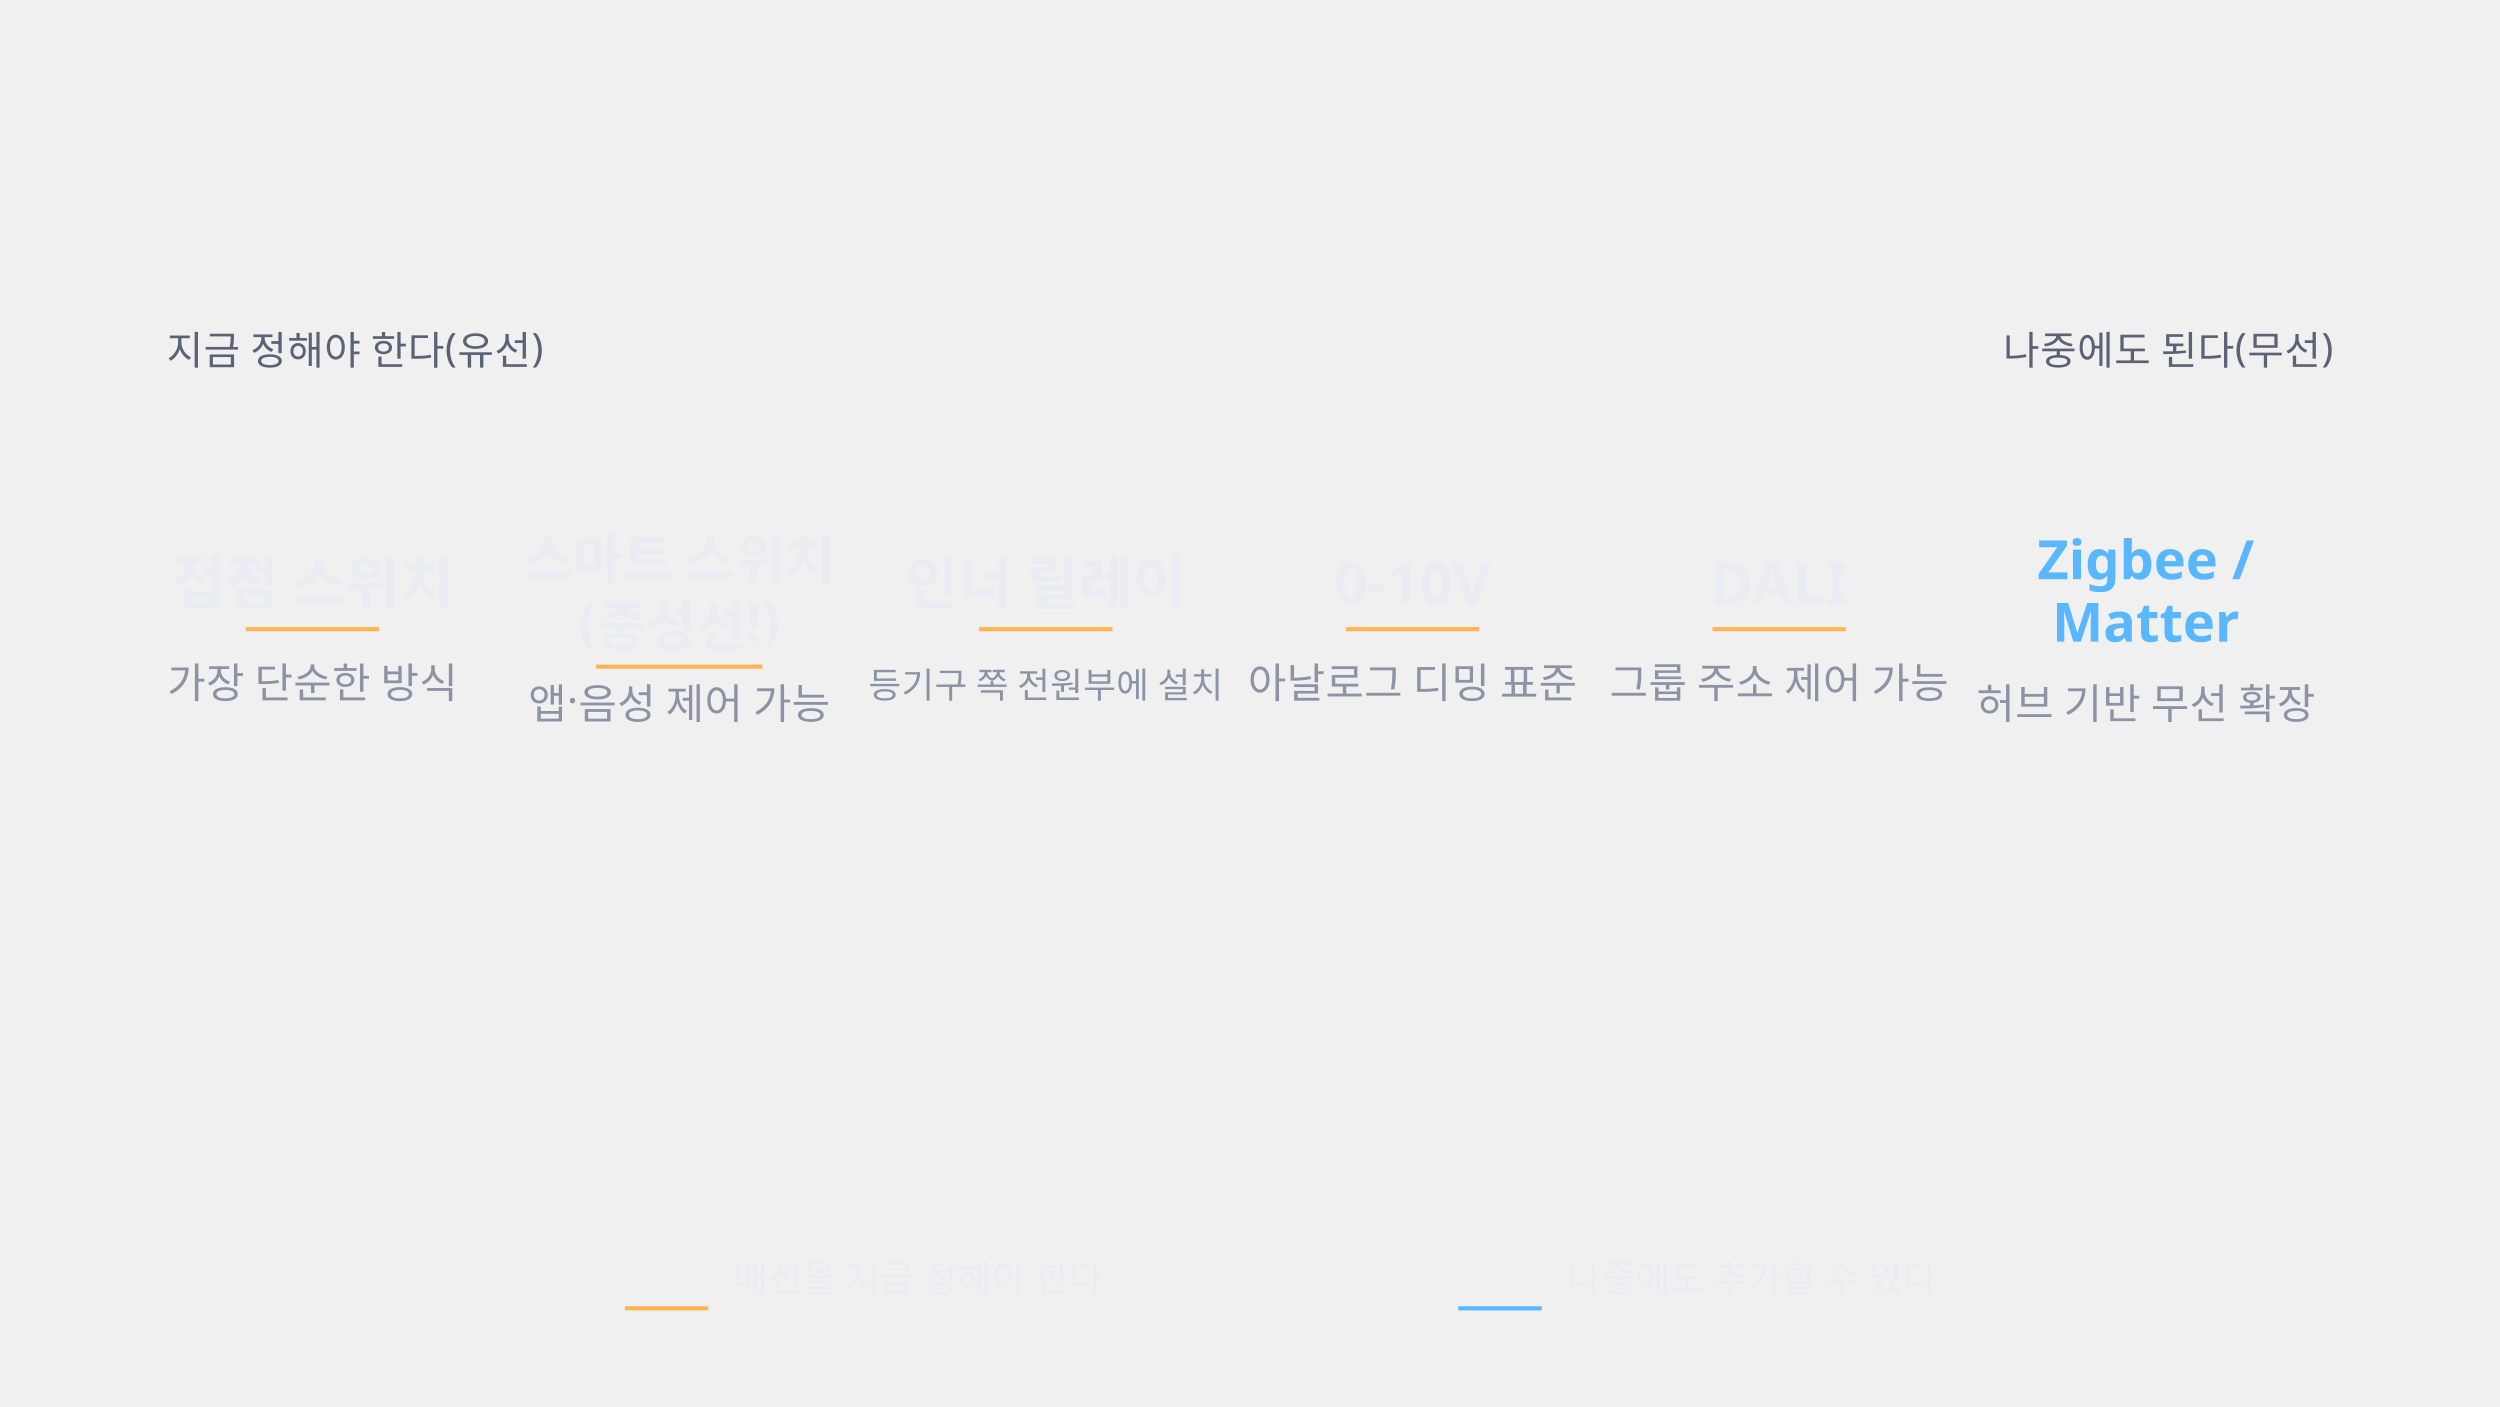
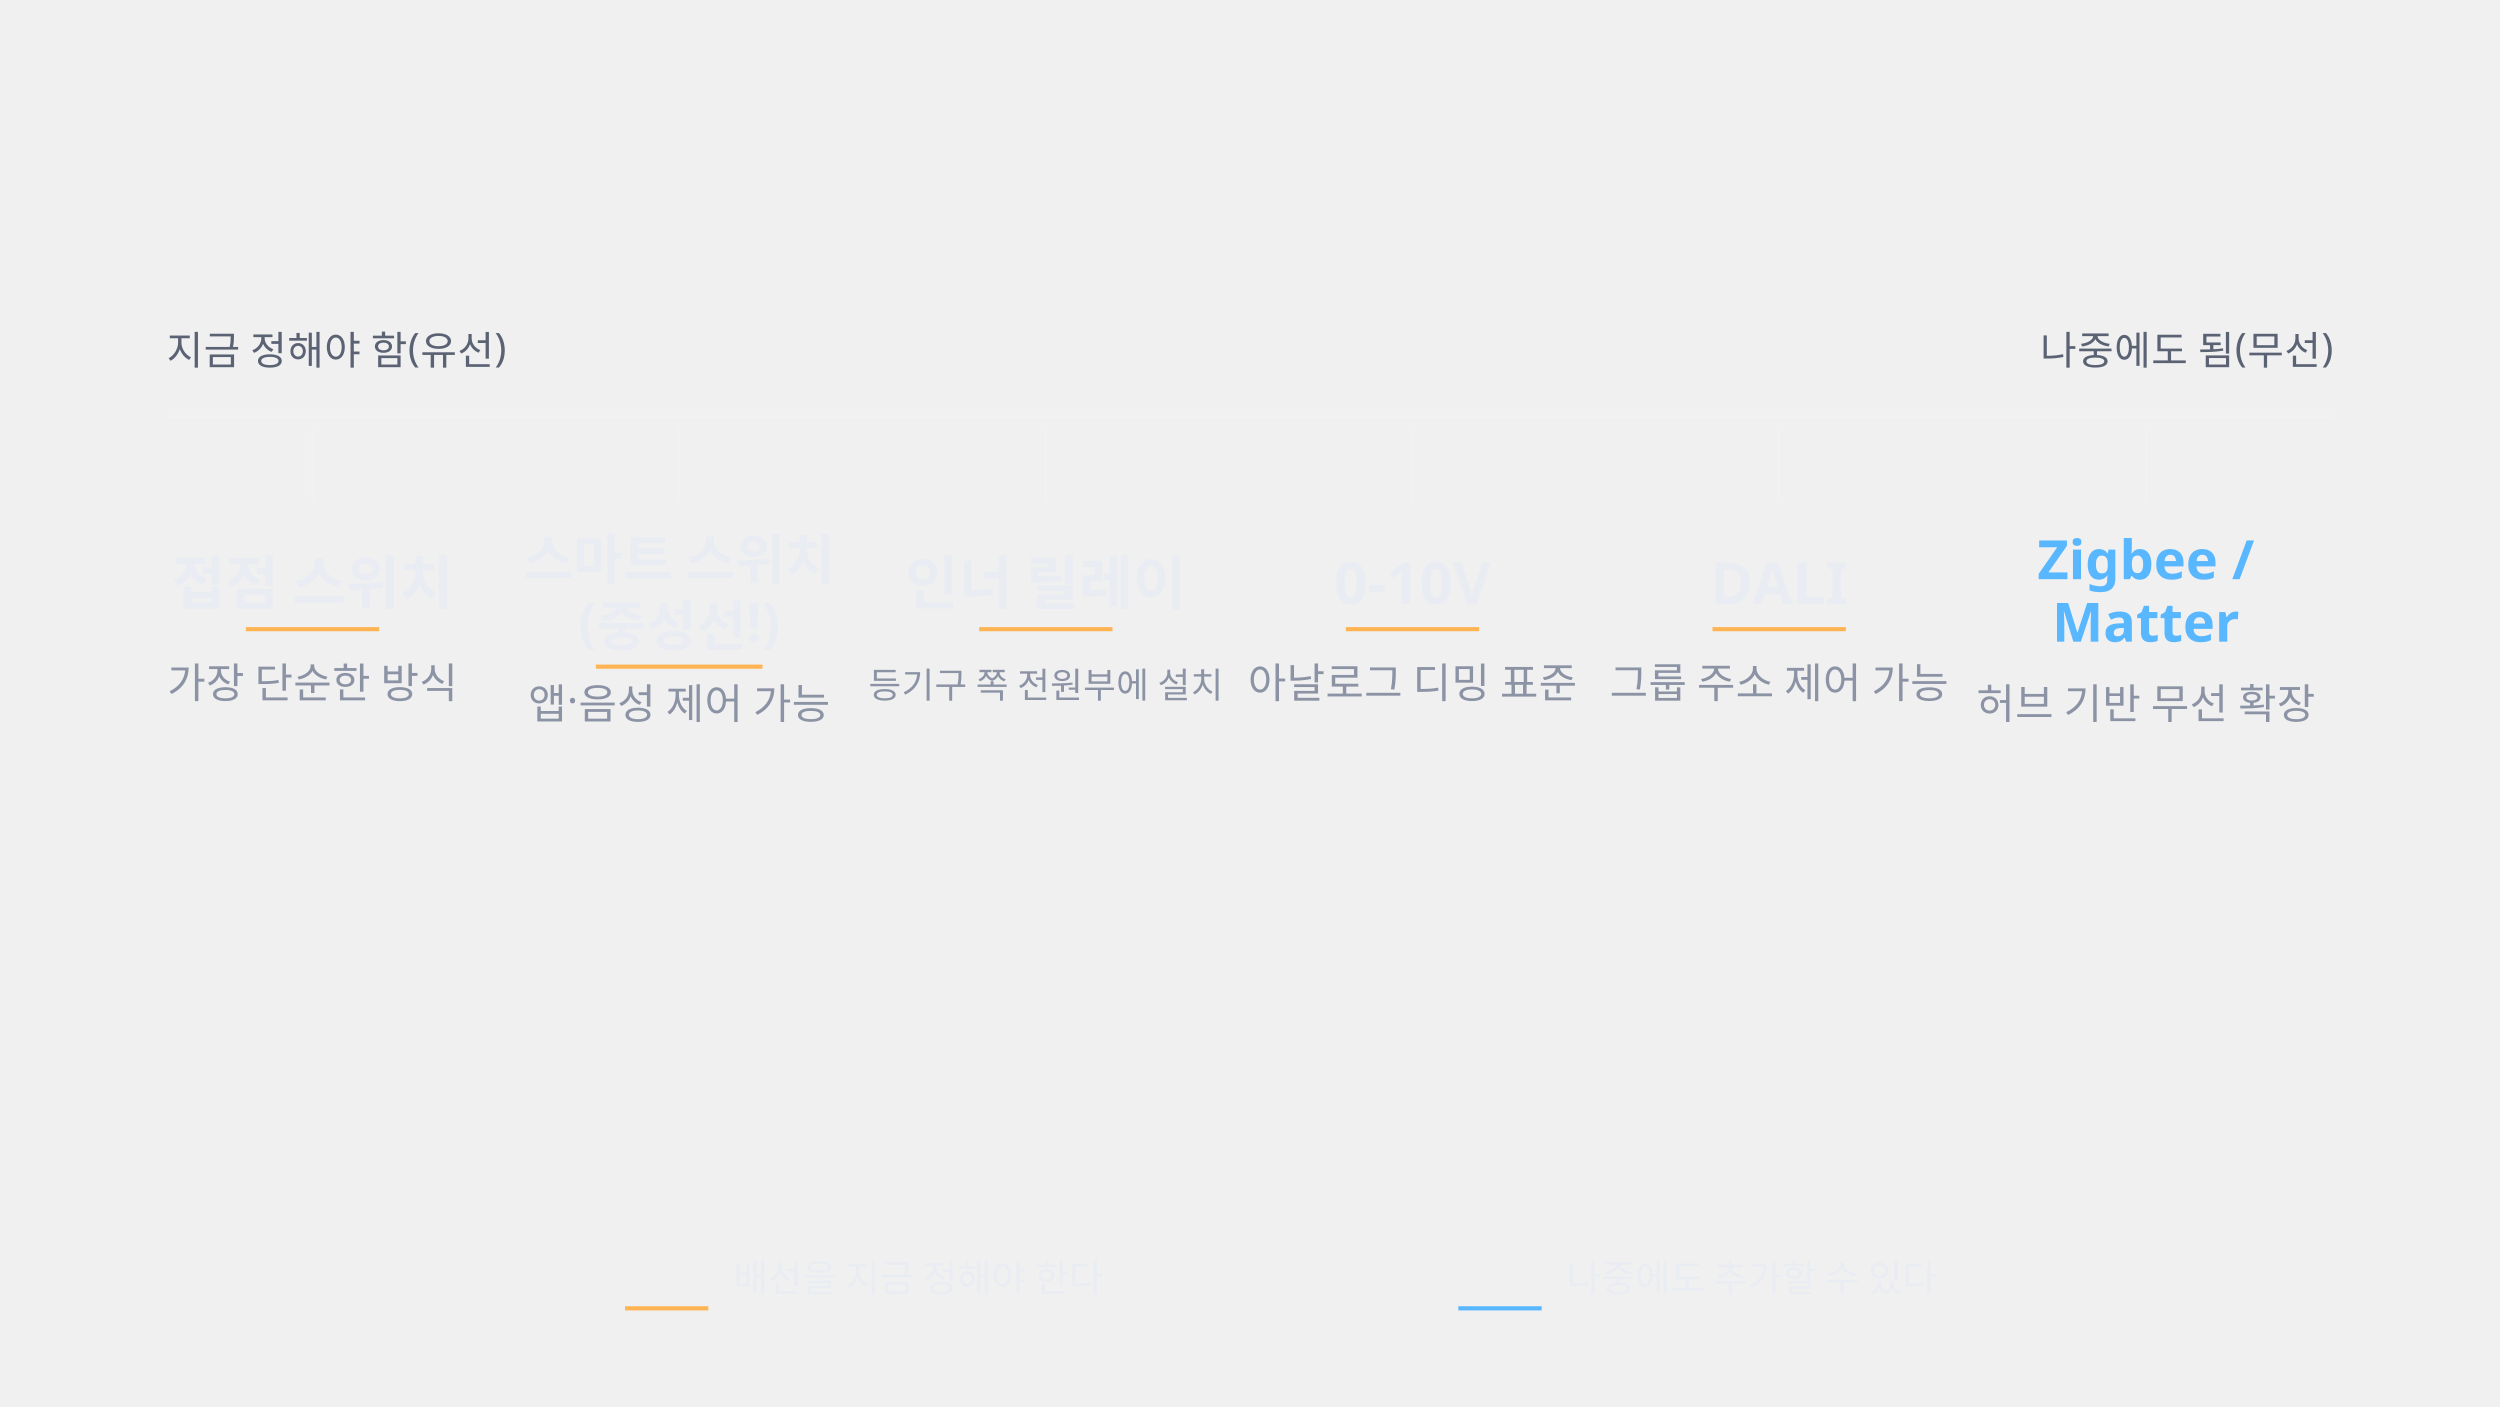
<svg xmlns="http://www.w3.org/2000/svg" viewBox="0 0 1200 675" font-family="Pretendard, Apple SD Gothic Neo, sans-serif">
-   <text x="80" y="175" fill="#5a6274" font-size="19" letter-spacing="0.3" text-anchor="start">지금 정해야 한다(유선)</text>
-   <text x="1120" y="175" fill="#5a6274" font-size="19" letter-spacing="0.3" text-anchor="end">나중에도 된다(무선)</text>
+   <text x="80" y="175" fill="#5a6274" font-size="19" letter-spacing="0.3" text-anchor="start">지금 정해야 함(유선)</text>
+   <text x="1120" y="175" fill="#5a6274" font-size="19" letter-spacing="0.3" text-anchor="end">나중에도 됨(무선)</text>
  <line x1="80" y1="200" x2="1120" y2="200" stroke="#ffffff" stroke-opacity="0.12" stroke-width="1" />
  <line x1="150" y1="206" x2="150" y2="240" stroke="#ffffff" stroke-opacity="0.15" stroke-width="1" />
  <line x1="326" y1="206" x2="326" y2="240" stroke="#ffffff" stroke-opacity="0.15" stroke-width="1" />
  <line x1="502" y1="206" x2="502" y2="240" stroke="#ffffff" stroke-opacity="0.15" stroke-width="1" />
  <line x1="678" y1="206" x2="678" y2="240" stroke="#ffffff" stroke-opacity="0.15" stroke-width="1" />
  <line x1="854" y1="206" x2="854" y2="240" stroke="#ffffff" stroke-opacity="0.15" stroke-width="1" />
  <line x1="1030" y1="206" x2="1030" y2="240" stroke="#ffffff" stroke-opacity="0.15" stroke-width="1" />
  <g>
    <text x="150" y="290" fill="#e9ecf2" font-size="28" font-weight="600" text-anchor="middle">접점 스위치</text>
    <line x1="118" y1="302" x2="182" y2="302" stroke="#ffb454" stroke-width="2" />
    <text x="150" y="335" fill="#8b93a5" font-size="20" letter-spacing="0.2" text-anchor="middle">가장 단순한 방식</text>
  </g>
  <g>
    <text x="326" y="278" fill="#e9ecf2" font-size="26" font-weight="600" text-anchor="middle">스마트 스위치</text>
    <text x="326" y="308" fill="#e9ecf2" font-size="26" font-weight="600" text-anchor="middle">(중성선!)</text>
    <line x1="286" y1="320" x2="366" y2="320" stroke="#ffb454" stroke-width="2" />
    <text x="326" y="345" fill="#8b93a5" font-size="20" letter-spacing="0.2" text-anchor="middle">앱·음성 제어 가능</text>
  </g>
  <g>
    <text x="502" y="290" fill="#e9ecf2" font-size="28" font-weight="600" text-anchor="middle">인너 릴레이</text>
    <line x1="470" y1="302" x2="534" y2="302" stroke="#ffb454" stroke-width="2" />
    <text x="502" y="335" fill="#8b93a5" font-size="17" letter-spacing="0.2" text-anchor="middle">등기구 쪽 전원부에 설치</text>
  </g>
  <g>
    <text x="678" y="290" fill="#e9ecf2" font-size="28" font-weight="600" text-anchor="middle">0-10V</text>
    <line x1="646" y1="302" x2="710" y2="302" stroke="#ffb454" stroke-width="2" />
    <text x="678" y="335" fill="#8b93a5" font-size="20" letter-spacing="0.2" text-anchor="middle">아날로그 디밍 표준</text>
  </g>
  <g>
    <text x="854" y="290" fill="#e9ecf2" font-size="28" font-weight="600" text-anchor="middle">DALI</text>
    <line x1="822" y1="302" x2="886" y2="302" stroke="#ffb454" stroke-width="2" />
    <text x="854" y="335" fill="#8b93a5" font-size="20" letter-spacing="0.2" text-anchor="middle">그룹 주소 제어 가능</text>
  </g>
  <g>
    <text x="1030" y="278" fill="#58b7ff" font-size="26" font-weight="600" text-anchor="middle">Zigbee /</text>
    <text x="1030" y="308" fill="#58b7ff" font-size="26" font-weight="600" text-anchor="middle">Matter</text>
    <text x="1030" y="345" fill="#8b93a5" font-size="20" letter-spacing="0.2" text-anchor="middle">허브 기반 무선 확장</text>
  </g>
  <line x1="300" y1="628" x2="340" y2="628" stroke="#ffb454" stroke-width="2" />
  <text x="352" y="620" fill="#e9ecf2" font-size="18" text-anchor="start">배선을 지금 정해야 한다</text>
  <line x1="700" y1="628" x2="740" y2="628" stroke="#58b7ff" stroke-width="2" />
  <text x="752" y="620" fill="#e9ecf2" font-size="18" text-anchor="start">나중에도 추가할 수 있다</text>
</svg>
